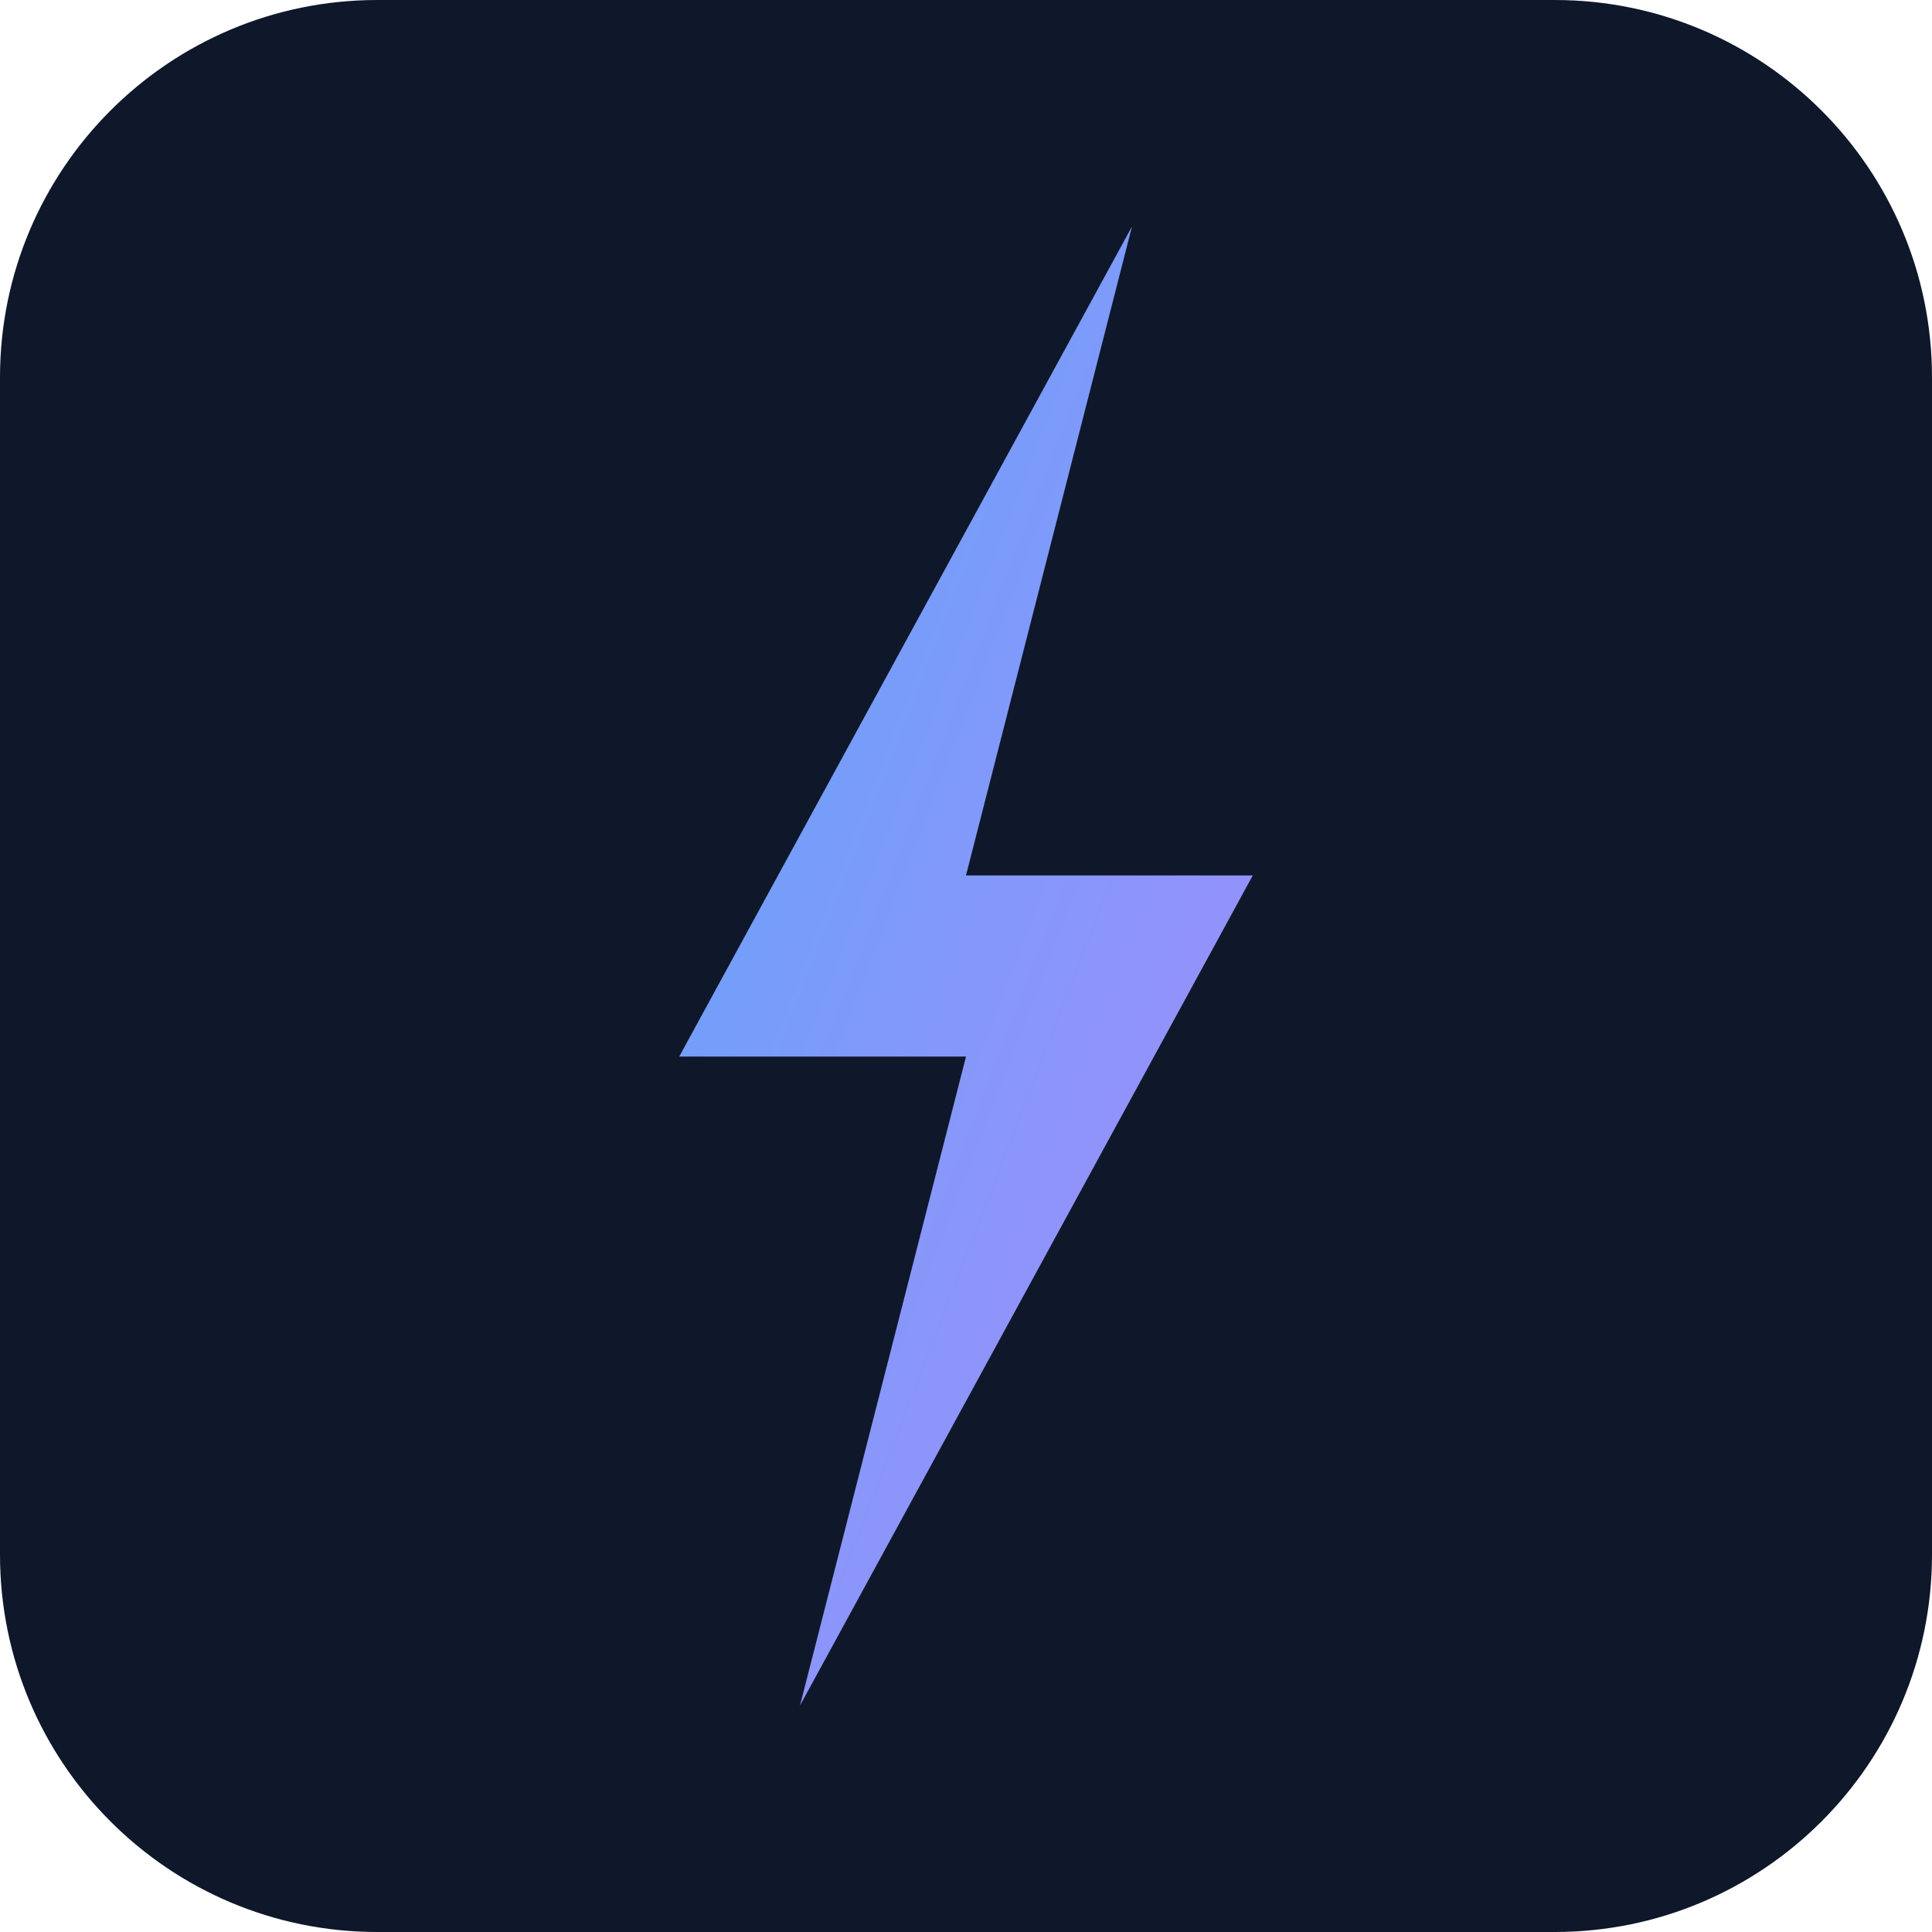
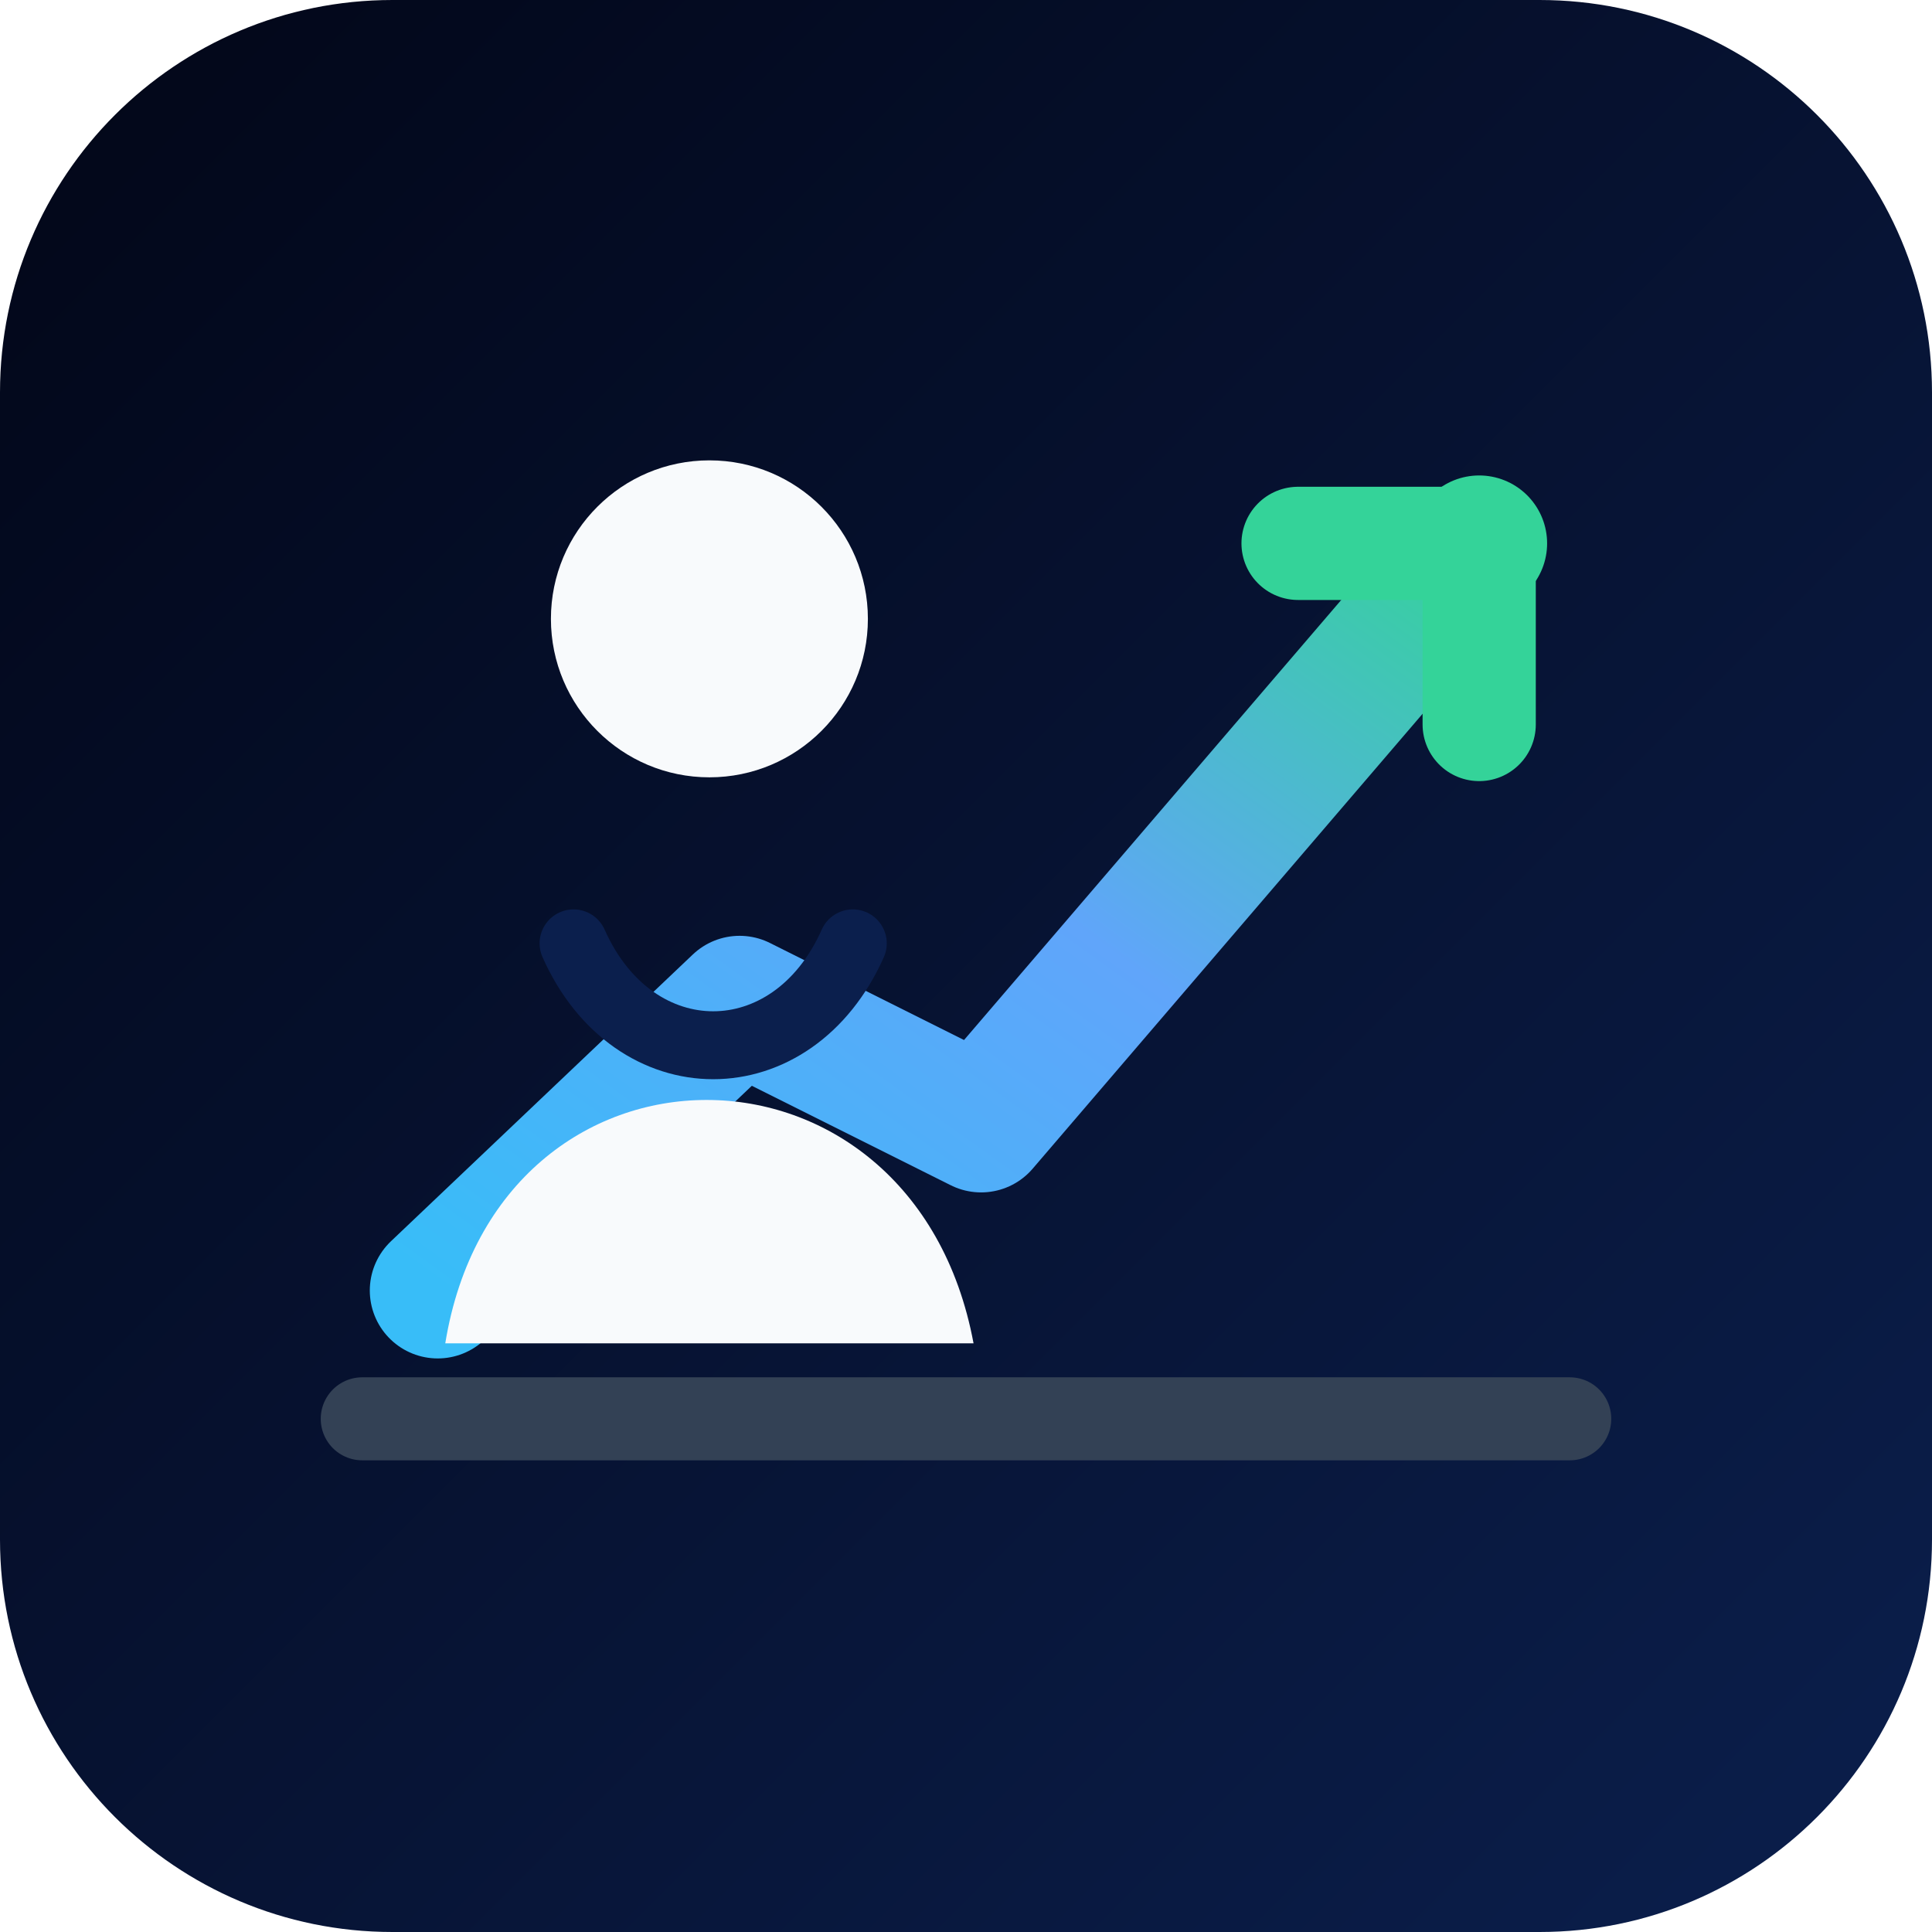
- <svg xmlns="http://www.w3.org/2000/svg" viewBox="0 0 512 512">
-   <rect width="512" height="512" rx="100" fill="#0f172a" />
+ <svg xmlns="http://www.w3.org/2000/svg" viewBox="0 0 512 512" role="img" aria-label="PowerGraph">
  <defs>
-     <linearGradient id="g" x1="0%" y1="0%" x2="100%" y2="100%">
-       <stop offset="0%" stop-color="#60a5fa" />
-       <stop offset="100%" stop-color="#a78bfa" />
+     <linearGradient id="bg" x1="0" y1="0" x2="1" y2="1">
+       <stop offset="0" stop-color="#020617" />
+       <stop offset="1" stop-color="#0b1f4d" />
+     </linearGradient>
+     <linearGradient id="line" x1="0" y1="1" x2="1" y2="0">
+       <stop offset="0" stop-color="#38bdf8" />
+       <stop offset="0.55" stop-color="#60a5fa" />
+       <stop offset="1" stop-color="#34d399" />
    </linearGradient>
  </defs>
-   <polygon points="300,60 180,280 256,280 212,452 332,232 256,232 300,60" fill="url(#g)" />
+   <rect width="512" height="512" rx="104" fill="url(#bg)" />
+   <path d="M96 376H416" stroke="#334155" stroke-width="22" stroke-linecap="round" />
+   <path d="M116 342L196 266L260 298L392 144" fill="none" stroke="url(#line)" stroke-width="36" stroke-linecap="round" stroke-linejoin="round" />
+   <path d="M344 144H392V192" fill="none" stroke="#34d399" stroke-width="30" stroke-linecap="round" stroke-linejoin="round" />
+   <circle cx="188" cy="164" r="42" fill="#f8fafc" />
+   <path d="M118 356C132 270 242 270 258 356" fill="#f8fafc" />
+   <path d="M152 250C168 286 210 286 226 250" fill="none" stroke="#0b1f4d" stroke-width="18" stroke-linecap="round" />
</svg>
